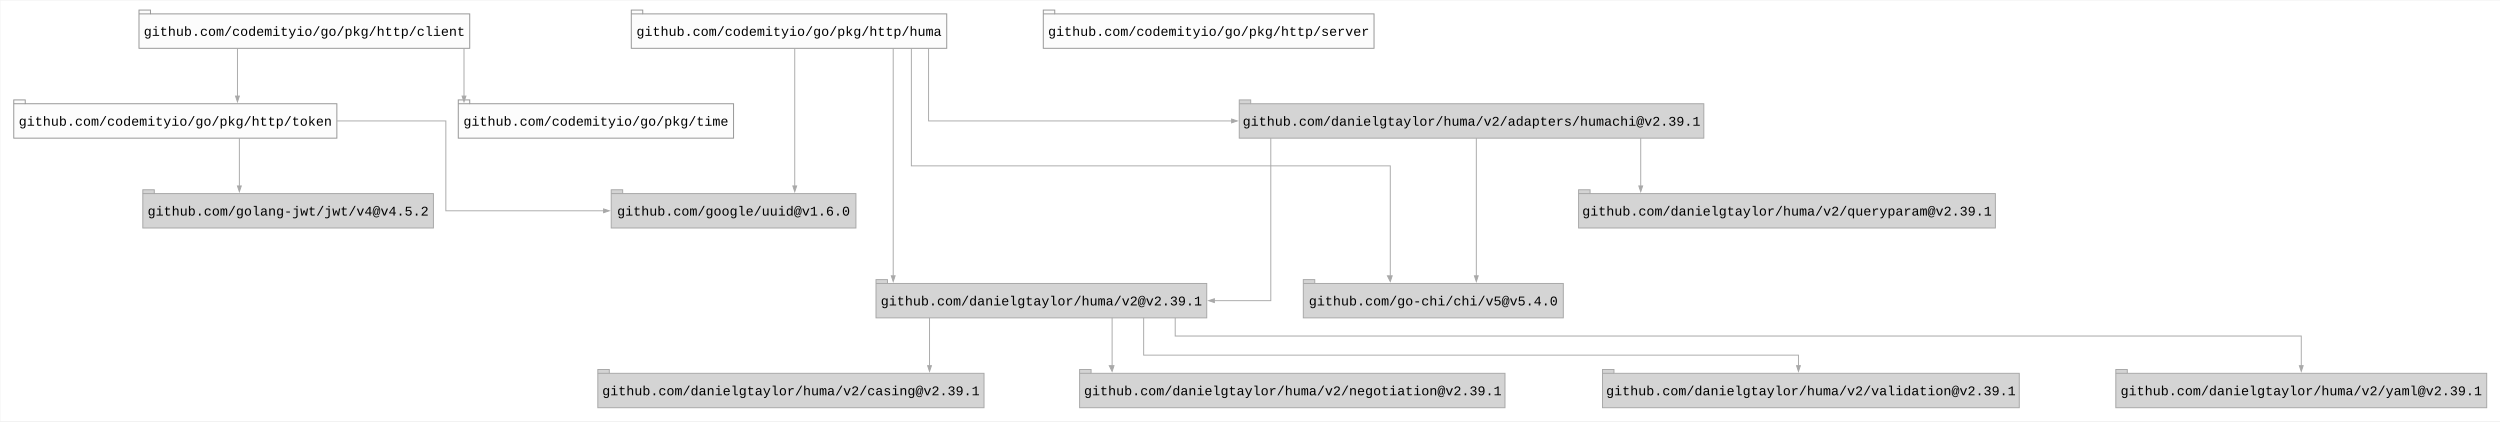
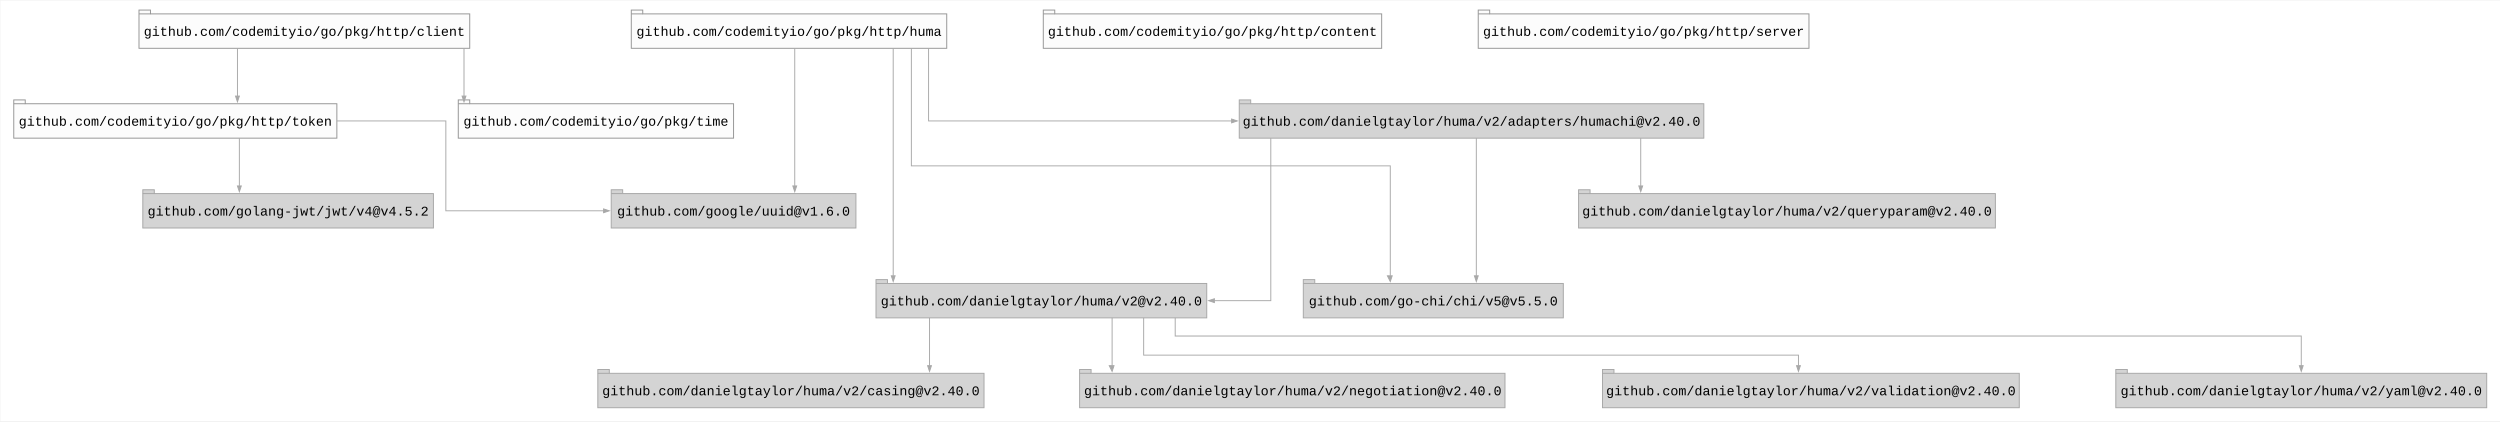
<svg xmlns="http://www.w3.org/2000/svg" width="2615pt" height="441pt" viewBox="0.00 0.00 2615.30 440.80">
  <g id="graph0" class="graph" transform="scale(1 1) rotate(0) translate(14.4 426.4)">
    <polygon fill="white" stroke="none" points="-14,14 -14,-426 2601,-426 2601,14 -14,14" />
    <g id="node1" class="node">
      <polygon fill="#fcfcfc" stroke="#949494" points="477,-412 143,-412 143,-416 131,-416 131,-376 477,-376 477,-412" />
      <polyline fill="none" stroke="#949494" points="131,-412 143,-412" />
      <text text-anchor="middle" x="304" y="-389" font-family="Courier New" font-size="14.00">github.com/codemityio/go/pkg/http/client</text>
    </g>
    <g id="node2" class="node">
      <polygon fill="#fcfcfc" stroke="#949494" points="338,-318 12,-318 12,-322 0,-322 0,-282 338,-282 338,-318" />
      <polyline fill="none" stroke="#949494" points="0,-318 12,-318" />
      <text text-anchor="middle" x="169" y="-295" font-family="Courier New" font-size="14.00">github.com/codemityio/go/pkg/http/token</text>
    </g>
    <g id="edge1" class="edge">
      <path fill="none" stroke="#a8a8a8" d="M234,-376C234,-376 234,-326 234,-326" />
      <polygon fill="#a8a8a8" stroke="#a8a8a8" points="236,-326 234,-320 232,-326 236,-326" />
    </g>
    <g id="node3" class="node">
      <polygon fill="#fcfcfc" stroke="#949494" points="753,-318 477,-318 477,-322 465,-322 465,-282 753,-282 753,-318" />
      <polyline fill="none" stroke="#949494" points="465,-318 477,-318" />
      <text text-anchor="middle" x="609" y="-295" font-family="Courier New" font-size="14.00">github.com/codemityio/go/pkg/time</text>
    </g>
    <g id="edge2" class="edge">
      <path fill="none" stroke="#a8a8a8" d="M471,-376C471,-376 471,-326 471,-326" />
      <polygon fill="#a8a8a8" stroke="#a8a8a8" points="473,-326 471,-320 469,-326 473,-326" />
    </g>
-     <g id="node8" class="node">
+     <g id="node9" class="node">
      <polygon fill="#d4d4d4" stroke="#a6a6a6" points="881,-224 637,-224 637,-228 625,-228 625,-188 881,-188 881,-224" />
      <polyline fill="none" stroke="#a6a6a6" points="625,-224 637,-224" />
      <text text-anchor="middle" x="753" y="-201" font-family="Courier New" font-size="14.00">github.com/google/uuid@v1.6.0</text>
    </g>
    <g id="edge8" class="edge">
      <path fill="none" stroke="#a8a8a8" d="M338,-300C399,-300 452,-300 452,-300 452,-300 452,-206 452,-206 452,-206 617,-206 617,-206" />
      <polygon fill="#a8a8a8" stroke="#a8a8a8" points="617,-208 623,-206 617,-204 617,-208" />
    </g>
-     <g id="node10" class="node">
+     <g id="node11" class="node">
      <polygon fill="#d4d4d4" stroke="#a6a6a6" points="439,-224 147,-224 147,-228 135,-228 135,-188 439,-188 439,-224" />
      <polyline fill="none" stroke="#a6a6a6" points="135,-224 147,-224" />
      <text text-anchor="middle" x="287" y="-201" font-family="Courier New" font-size="14.00">github.com/golang-jwt/jwt/v4@v4.5.2</text>
    </g>
    <g id="edge7" class="edge">
      <path fill="none" stroke="#a8a8a8" d="M236,-282C236,-282 236,-232 236,-232" />
      <polygon fill="#a8a8a8" stroke="#a8a8a8" points="238,-232 236,-226 234,-232 238,-232" />
    </g>
    <g id="node4" class="node">
+       <polygon fill="#fcfcfc" stroke="#949494" points="1431,-412 1089,-412 1089,-416 1077,-416 1077,-376 1431,-376 1431,-412" />
+       <polyline fill="none" stroke="#949494" points="1077,-412 1089,-412" />
+       <text text-anchor="middle" x="1254" y="-389" font-family="Courier New" font-size="14.00">github.com/codemityio/go/pkg/http/content</text>
+     </g>
+     <g id="node5" class="node">
      <polygon fill="#fcfcfc" stroke="#949494" points="976,-412 658,-412 658,-416 646,-416 646,-376 976,-376 976,-412" />
      <polyline fill="none" stroke="#949494" points="646,-412 658,-412" />
      <text text-anchor="middle" x="811" y="-389" font-family="Courier New" font-size="14.00">github.com/codemityio/go/pkg/http/huma</text>
    </g>
-     <g id="node5" class="node">
+     <g id="node6" class="node">
      <polygon fill="#d4d4d4" stroke="#a6a6a6" points="1248,-130 914,-130 914,-134 902,-134 902,-94 1248,-94 1248,-130" />
      <polyline fill="none" stroke="#a6a6a6" points="902,-130 914,-130" />
-       <text text-anchor="middle" x="1075" y="-107" font-family="Courier New" font-size="14.00">github.com/danielgtaylor/huma/v2@v2.39.1</text>
+       <text text-anchor="middle" x="1075" y="-107" font-family="Courier New" font-size="14.00">github.com/danielgtaylor/huma/v2@v2.40.0</text>
    </g>
    <g id="edge3" class="edge">
      <path fill="none" stroke="#a8a8a8" d="M920,-376C920,-376 920,-138 920,-138" />
      <polygon fill="#a8a8a8" stroke="#a8a8a8" points="922,-138 920,-132 918,-138 922,-138" />
    </g>
-     <g id="node6" class="node">
+     <g id="node7" class="node">
      <polygon fill="#d4d4d4" stroke="#a6a6a6" points="1768,-318 1294,-318 1294,-322 1282,-322 1282,-282 1768,-282 1768,-318" />
      <polyline fill="none" stroke="#a6a6a6" points="1282,-318 1294,-318" />
-       <text text-anchor="middle" x="1525" y="-295" font-family="Courier New" font-size="14.00">github.com/danielgtaylor/huma/v2/adapters/humachi@v2.39.1</text>
+       <text text-anchor="middle" x="1525" y="-295" font-family="Courier New" font-size="14.00">github.com/danielgtaylor/huma/v2/adapters/humachi@v2.40.0</text>
    </g>
    <g id="edge4" class="edge">
      <path fill="none" stroke="#a8a8a8" d="M957,-376C957,-349 957,-300 957,-300 957,-300 1274,-300 1274,-300" />
      <polygon fill="#a8a8a8" stroke="#a8a8a8" points="1274,-302 1280,-300 1274,-298 1274,-302" />
    </g>
-     <g id="node7" class="node">
+     <g id="node8" class="node">
      <polygon fill="#d4d4d4" stroke="#a6a6a6" points="1621,-130 1361,-130 1361,-134 1349,-134 1349,-94 1621,-94 1621,-130" />
      <polyline fill="none" stroke="#a6a6a6" points="1349,-130 1361,-130" />
-       <text text-anchor="middle" x="1485" y="-107" font-family="Courier New" font-size="14.00">github.com/go-chi/chi/v5@v5.4.0</text>
+       <text text-anchor="middle" x="1485" y="-107" font-family="Courier New" font-size="14.00">github.com/go-chi/chi/v5@v5.5.0</text>
    </g>
    <g id="edge5" class="edge">
      <path fill="none" stroke="#a8a8a8" d="M939,-376C939,-337 939,-253 939,-253 939,-253 1440,-253 1440,-253 1440,-253 1440,-138 1440,-138" />
      <polygon fill="#a8a8a8" stroke="#a8a8a8" points="1442,-138 1440,-132 1437,-138 1442,-138" />
    </g>
    <g id="edge6" class="edge">
      <path fill="none" stroke="#a8a8a8" d="M817,-376C817,-376 817,-232 817,-232" />
      <polygon fill="#a8a8a8" stroke="#a8a8a8" points="819,-232 817,-226 815,-232 819,-232" />
    </g>
-     <g id="node11" class="node">
+     <g id="node12" class="node">
      <polygon fill="#d4d4d4" stroke="#a6a6a6" points="1015,-36 623,-36 623,-40 611,-40 611,0 1015,0 1015,-36" />
      <polyline fill="none" stroke="#a6a6a6" points="611,-36 623,-36" />
-       <text text-anchor="middle" x="813" y="-13" font-family="Courier New" font-size="14.00">github.com/danielgtaylor/huma/v2/casing@v2.39.1</text>
+       <text text-anchor="middle" x="813" y="-13" font-family="Courier New" font-size="14.00">github.com/danielgtaylor/huma/v2/casing@v2.40.0</text>
    </g>
    <g id="edge9" class="edge">
      <path fill="none" stroke="#a8a8a8" d="M958,-94C958,-94 958,-44 958,-44" />
      <polygon fill="#a8a8a8" stroke="#a8a8a8" points="960,-44 958,-38 956,-44 960,-44" />
    </g>
-     <g id="node12" class="node">
+     <g id="node13" class="node">
      <polygon fill="#d4d4d4" stroke="#a6a6a6" points="1560,-36 1127,-36 1127,-40 1115,-40 1115,0 1560,0 1560,-36" />
      <polyline fill="none" stroke="#a6a6a6" points="1115,-36 1127,-36" />
-       <text text-anchor="middle" x="1338" y="-13" font-family="Courier New" font-size="14.00">github.com/danielgtaylor/huma/v2/negotiation@v2.39.1</text>
+       <text text-anchor="middle" x="1338" y="-13" font-family="Courier New" font-size="14.00">github.com/danielgtaylor/huma/v2/negotiation@v2.40.0</text>
    </g>
    <g id="edge10" class="edge">
      <path fill="none" stroke="#a8a8a8" d="M1149,-94C1149,-94 1149,-44 1149,-44" />
      <polygon fill="#a8a8a8" stroke="#a8a8a8" points="1151,-44 1149,-38 1146,-44 1151,-44" />
    </g>
-     <g id="node13" class="node">
+     <g id="node14" class="node">
      <polygon fill="#d4d4d4" stroke="#a6a6a6" points="2098,-36 1674,-36 1674,-40 1662,-40 1662,0 2098,0 2098,-36" />
      <polyline fill="none" stroke="#a6a6a6" points="1662,-36 1674,-36" />
-       <text text-anchor="middle" x="1880" y="-13" font-family="Courier New" font-size="14.00">github.com/danielgtaylor/huma/v2/validation@v2.39.1</text>
+       <text text-anchor="middle" x="1880" y="-13" font-family="Courier New" font-size="14.00">github.com/danielgtaylor/huma/v2/validation@v2.40.0</text>
    </g>
    <g id="edge11" class="edge">
      <path fill="none" stroke="#a8a8a8" d="M1182,-94C1182,-77 1182,-55 1182,-55 1182,-55 1867,-55 1867,-55 1867,-55 1867,-44 1867,-44" />
      <polygon fill="#a8a8a8" stroke="#a8a8a8" points="1869,-44 1867,-38 1865,-44 1869,-44" />
    </g>
-     <g id="node14" class="node">
+     <g id="node15" class="node">
      <polygon fill="#d4d4d4" stroke="#a6a6a6" points="2587,-36 2211,-36 2211,-40 2199,-40 2199,0 2587,0 2587,-36" />
      <polyline fill="none" stroke="#a6a6a6" points="2199,-36 2211,-36" />
-       <text text-anchor="middle" x="2393" y="-13" font-family="Courier New" font-size="14.00">github.com/danielgtaylor/huma/v2/yaml@v2.39.1</text>
+       <text text-anchor="middle" x="2393" y="-13" font-family="Courier New" font-size="14.00">github.com/danielgtaylor/huma/v2/yaml@v2.40.0</text>
    </g>
    <g id="edge12" class="edge">
      <path fill="none" stroke="#a8a8a8" d="M1215,-94C1215,-84 1215,-75 1215,-75 1215,-75 2393,-75 2393,-75 2393,-75 2393,-44 2393,-44" />
      <polygon fill="#a8a8a8" stroke="#a8a8a8" points="2395,-44 2393,-38 2391,-44 2395,-44" />
    </g>
    <g id="edge13" class="edge">
      <path fill="none" stroke="#a8a8a8" d="M1315,-282C1315,-234 1315,-112 1315,-112 1315,-112 1256,-112 1256,-112" />
      <polygon fill="#a8a8a8" stroke="#a8a8a8" points="1256,-110 1250,-112 1256,-114 1256,-110" />
    </g>
    <g id="edge15" class="edge">
      <path fill="none" stroke="#a8a8a8" d="M1530,-282C1530,-282 1530,-138 1530,-138" />
      <polygon fill="#a8a8a8" stroke="#a8a8a8" points="1532,-138 1530,-132 1528,-138 1532,-138" />
    </g>
-     <g id="node15" class="node">
+     <g id="node16" class="node">
      <polygon fill="#d4d4d4" stroke="#a6a6a6" points="2073,-224 1649,-224 1649,-228 1637,-228 1637,-188 2073,-188 2073,-224" />
      <polyline fill="none" stroke="#a6a6a6" points="1637,-224 1649,-224" />
-       <text text-anchor="middle" x="1855" y="-201" font-family="Courier New" font-size="14.00">github.com/danielgtaylor/huma/v2/queryparam@v2.39.1</text>
+       <text text-anchor="middle" x="1855" y="-201" font-family="Courier New" font-size="14.00">github.com/danielgtaylor/huma/v2/queryparam@v2.40.0</text>
    </g>
    <g id="edge14" class="edge">
      <path fill="none" stroke="#a8a8a8" d="M1702,-282C1702,-282 1702,-232 1702,-232" />
      <polygon fill="#a8a8a8" stroke="#a8a8a8" points="1704,-232 1702,-226 1700,-232 1704,-232" />
    </g>
-     <g id="node9" class="node">
-       <polygon fill="#fcfcfc" stroke="#949494" points="1423,-412 1089,-412 1089,-416 1077,-416 1077,-376 1423,-376 1423,-412" />
-       <polyline fill="none" stroke="#949494" points="1077,-412 1089,-412" />
-       <text text-anchor="middle" x="1250" y="-389" font-family="Courier New" font-size="14.00">github.com/codemityio/go/pkg/http/server</text>
+     <g id="node10" class="node">
+       <polygon fill="#fcfcfc" stroke="#949494" points="1878,-412 1544,-412 1544,-416 1532,-416 1532,-376 1878,-376 1878,-412" />
+       <polyline fill="none" stroke="#949494" points="1532,-412 1544,-412" />
+       <text text-anchor="middle" x="1705" y="-389" font-family="Courier New" font-size="14.00">github.com/codemityio/go/pkg/http/server</text>
    </g>
  </g>
</svg>
